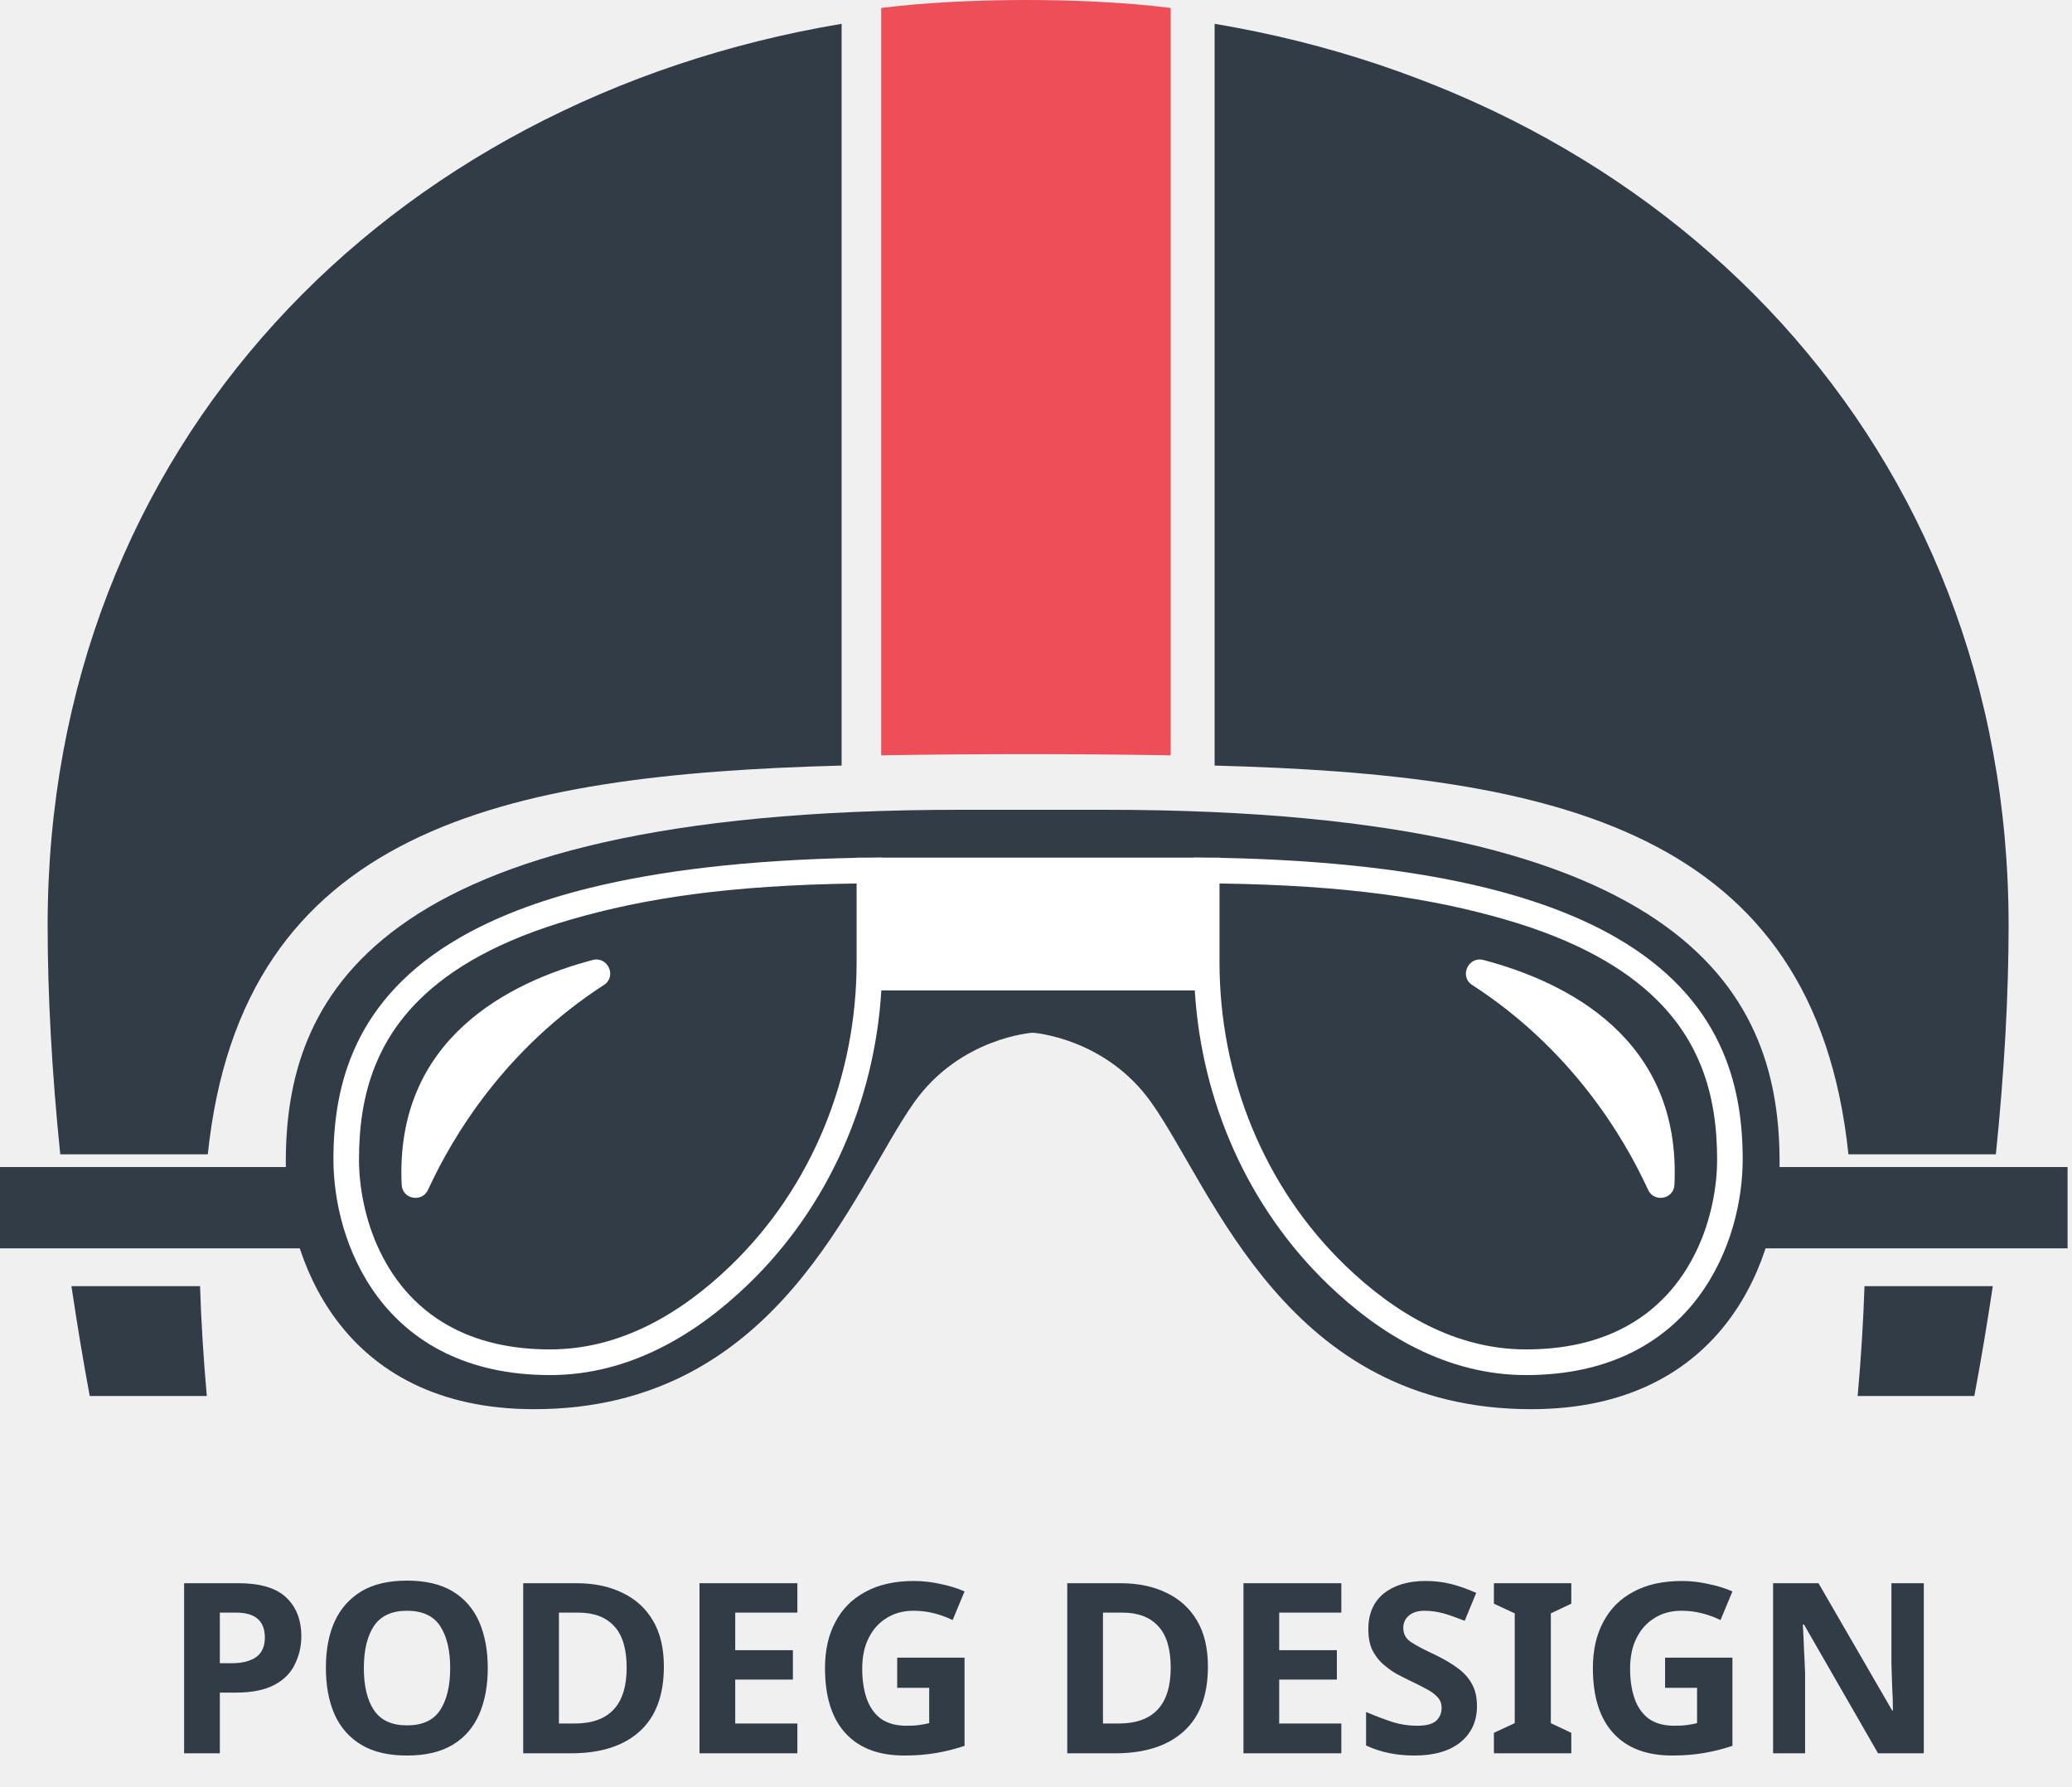
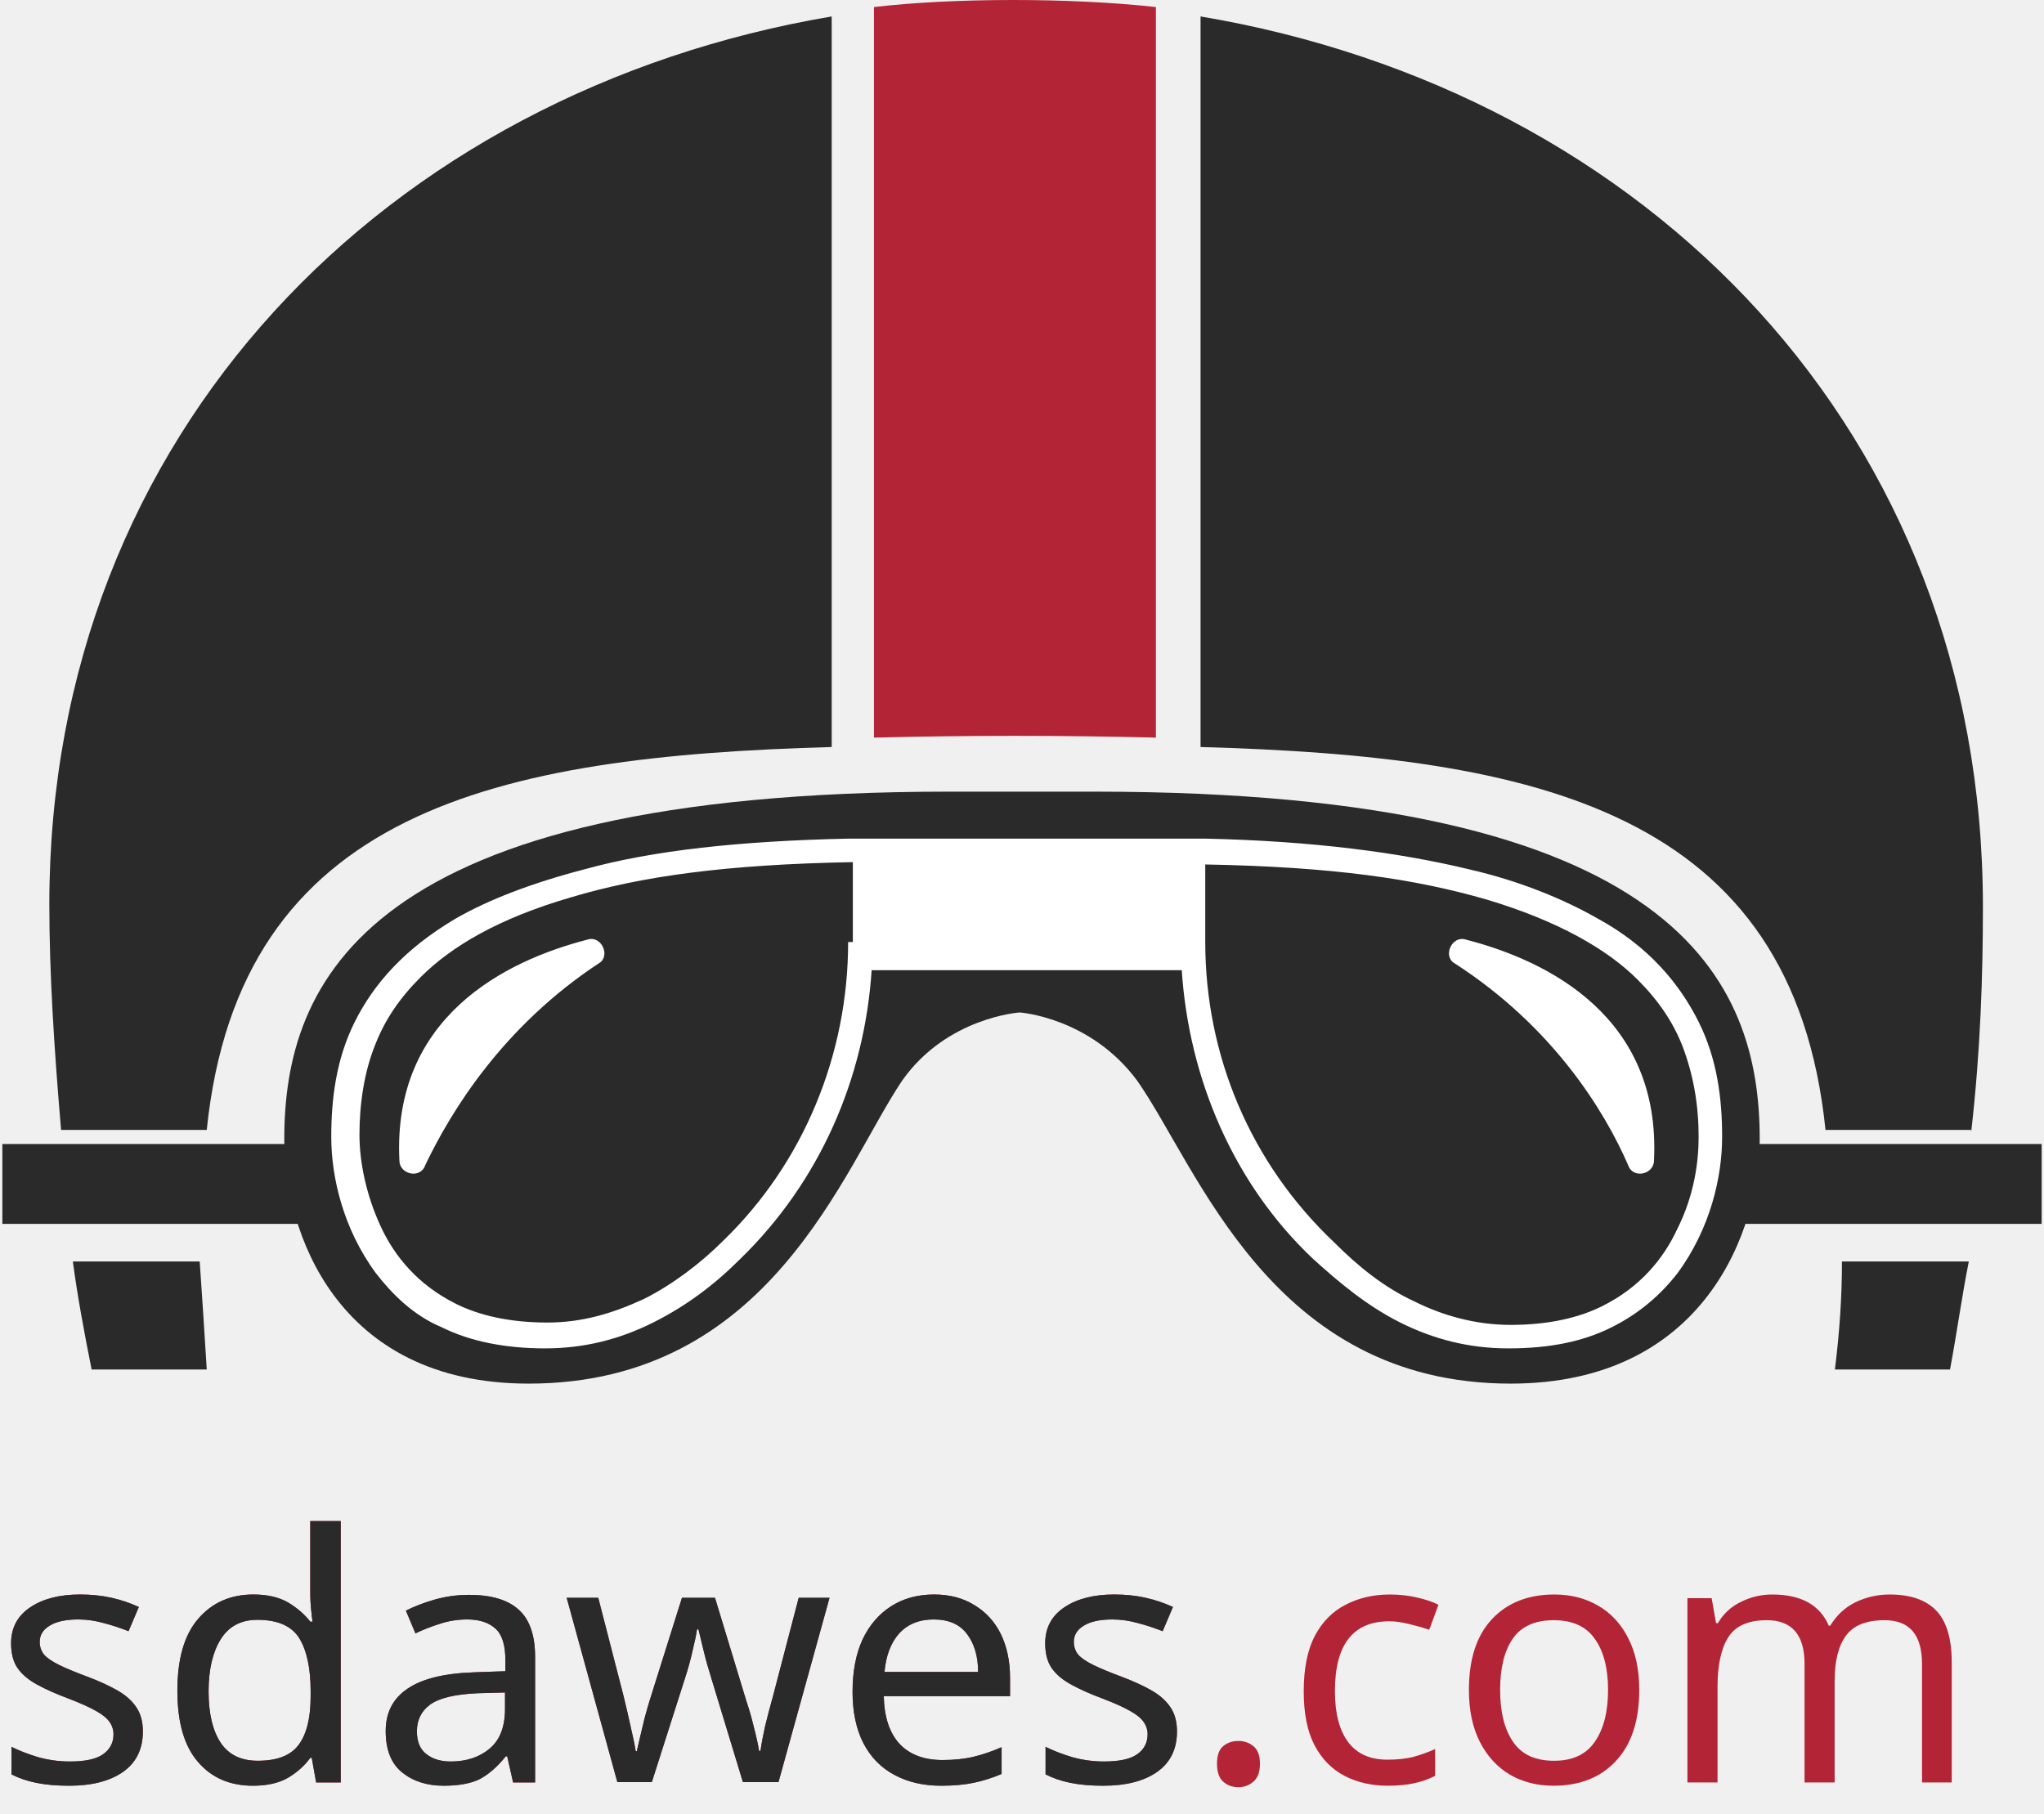
- <svg xmlns="http://www.w3.org/2000/svg" width="87px" height="75px" viewBox="0 0 87 75" version="1.1">
-   <defs />
-   <g id="Page-1" stroke="none" stroke-width="1" fill="none" fill-rule="evenodd">
-     <path d="M74.722,48.799 C74.722,42.073 71.345,34 46.445,34 L40.276,34 C15.376,34 12,42.073 12,48.799 C12,52.659 14.215,59.166 22.428,59.166 C32.698,59.166 35.782,49.959 38.378,46.293 C40.315,43.557 43.36,43.359 43.36,43.359 C43.36,43.359 46.407,43.557 48.344,46.293 C50.939,49.959 54.022,59.166 64.292,59.166 C72.506,59.166 74.722,52.659 74.722,48.799" id="Fill-4" fill="#323C46" fill-rule="nonzero" />
-     <polygon id="Fill-5" fill="#323C46" fill-rule="nonzero" points="0 52.413 12.815 52.413 12.815 49 0 49" />
-     <polygon id="Fill-6" fill="#323C46" fill-rule="nonzero" points="74 52.413 86.814 52.413 86.814 49 74 49" />
-     <polyline id="Fill-7" fill="#3C3C3A" fill-rule="nonzero" points="36 38 50.164 38 36 38" />
-     <polyline id="Fill-8" fill="#3C3C3A" fill-rule="nonzero" points="36 41 50.164 41 36 41" />
-     <path d="M49.156,0.334 C45.564,-0.121 40.454,-0.101 37,0.334 L37,31.712 C41.036,31.646 45.118,31.647 49.156,31.712 L49.156,0.334" id="Fill-9" fill="#ED4E58" fill-rule="nonzero" />
-     <path d="M83.803,48.464 C84.163,44.97 84.338,41.718 84.338,38.855 C84.338,18.699 69.999,4.178 51,1 L51,32.143 C65.292,32.524 76.184,34.82 77.613,48.464 L83.803,48.464" id="Fill-10" fill="#323C46" fill-rule="nonzero" />
-     <path d="M78.287,54 C78.239,55.454 78.145,56.997 78,58.613 L82.899,58.613 C83.192,57.052 83.448,55.512 83.674,54 L78.287,54" id="Fill-11" fill="#323C46" fill-rule="nonzero" />
-     <path d="M2,38.855 C2,41.718 2.172,44.97 2.53,48.464 L8.725,48.464 C10.153,34.82 21.046,32.524 35.338,32.143 L35.338,1 C16.34,4.178 2,18.699 2,38.855" id="Fill-12" fill="#323C46" fill-rule="nonzero" />
-     <path d="M3,54 C3.224,55.512 3.478,57.052 3.768,58.613 L8.683,58.613 C8.54,56.997 8.447,55.454 8.399,54 L3,54" id="Fill-13" fill="#323C46" fill-rule="nonzero" />
-     <path d="M35.968,40.397 C35.968,45.193 34.108,49.836 30.673,53.147 C29.648,54.134 28.493,55.015 27.227,55.645 C25.96,56.275 24.586,56.656 23.098,56.656 C21.482,56.656 20.191,56.338 19.152,55.827 C17.597,55.061 16.587,53.854 15.951,52.536 C15.317,51.221 15.073,49.798 15.074,48.686 C15.074,47.377 15.235,46.032 15.752,44.747 C16.14,43.782 16.727,42.849 17.612,41.973 C18.94,40.661 20.955,39.475 24.001,38.598 C27.046,37.722 30.571,37.168 35.968,37.094 L35.968,40.397 Z M51.205,40.397 L51.205,37.094 C56.602,37.168 60.127,37.722 63.172,38.598 C66.217,39.475 68.232,40.661 69.561,41.973 C70.447,42.849 71.033,43.782 71.421,44.747 C71.937,46.032 72.099,47.377 72.099,48.686 C72.1,49.798 71.856,51.221 71.222,52.536 C70.586,53.854 69.577,55.061 68.021,55.827 C66.982,56.338 65.691,56.656 64.074,56.656 C62.587,56.656 61.213,56.275 59.946,55.645 C58.68,55.015 57.525,54.134 56.5,53.147 C53.065,49.836 51.205,45.193 51.205,40.397 Z M24.885,40.306 C25.522,40.138 25.911,40.997 25.357,41.355 C21.209,44.038 19.011,47.696 17.972,49.956 C17.72,50.505 16.895,50.349 16.866,49.746 C16.573,43.623 21.374,41.234 24.885,40.306 Z M62.288,40.306 C65.8,41.234 70.6,43.623 70.307,49.746 C70.279,50.349 69.453,50.505 69.201,49.956 C68.163,47.696 65.963,44.038 61.815,41.355 C61.261,40.997 61.651,40.138 62.288,40.306 Z M35.958,36.016 C31.357,36.109 27.703,36.558 24.799,37.271 C22.537,37.827 20.728,38.544 19.283,39.382 C17.116,40.636 15.772,42.175 14.995,43.801 C14.217,45.425 14,47.116 14,48.686 C14.002,50.369 14.473,52.595 15.86,54.453 C16.553,55.379 17.48,56.206 18.68,56.795 C19.877,57.385 21.342,57.734 23.098,57.734 C24.771,57.734 26.315,57.302 27.704,56.61 C29.094,55.919 30.331,54.969 31.417,53.923 C34.788,50.672 36.724,46.232 37.006,41.583 L50.167,41.583 C50.449,46.232 52.384,50.672 55.756,53.923 C56.842,54.969 58.079,55.919 59.469,56.61 C60.858,57.302 62.402,57.734 64.074,57.734 C65.831,57.734 67.295,57.385 68.494,56.795 C69.692,56.206 70.62,55.379 71.313,54.453 C72.7,52.595 73.171,50.369 73.173,48.686 C73.173,47.116 72.956,45.425 72.177,43.801 C71.4,42.175 70.057,40.636 67.89,39.382 C66.445,38.544 64.636,37.827 62.374,37.271 C59.469,36.558 55.816,36.109 51.214,36.016 L51.214,36.008 L50.676,36.008 L50.131,36 L50.131,36.008 L37.041,36.008 L37.041,36 L36.497,36.008 L35.958,36.008 L35.958,36.016 L35.958,36.016 Z" id="Fill-14" fill="#FFFFFF" fill-rule="nonzero" />
-     <text id="PODEG-DESIGN" font-family="Raleway-Bold, Raleway" font-size="10" font-weight="bold" fill="#323C46">
-       <tspan x="6.825" y="73.613">PODEG DESIGN</tspan>
-     </text>
+ <svg xmlns="http://www.w3.org/2000/svg" version="1.1" id="Layer_1" x="0px" y="0px" viewBox="0 0 87 77.2" style="enable-background:new 0 0 87 77.2;" xml:space="preserve">
+   <style type="text/css">
+ 	.st0{fill:#2A2A2A;}
+ 	.st1{fill:#3C3C3A;}
+ 	.st2{fill:#B32536;}
+ 	.st3{fill:#FFFFFF;}
+ 	.st4{enable-background:new    ;}
+ 	.st5{font-family:'Raleway-Bold';}
+ 	.st6{font-size:14.647px;}
+ </style>
+   <path id="Fill-4" class="st0" d="M74.9,48.5c0-6.7-3.4-14.8-28.3-14.8h-6.2c-24.9,0-28.3,8.1-28.3,14.8c0,3.9,2.2,10.4,10.4,10.4  c10.3,0,13.4-9.2,15.9-12.9c1.9-2.7,5-2.9,5-2.9s3,0.2,5,2.9c2.6,3.7,5.7,12.9,15.9,12.9C72.6,58.9,74.9,52.3,74.9,48.5" />
+   <polygon id="Fill-5" class="st0" points="0.1,52.1 12.9,52.1 12.9,48.7 0.1,48.7 " />
+   <polygon id="Fill-6" class="st0" points="74.1,52.1 86.9,52.1 86.9,48.7 74.1,48.7 " />
+   <polyline id="Fill-7" class="st1" points="36.1,37.7 50.3,37.7 36.1,37.7 " />
+   <polyline id="Fill-8" class="st1" points="36.1,40.7 50.3,40.7 36.1,40.7 " />
+   <path id="Fill-9" class="st2" d="M49.2,0.3c-3.6-0.4-8.6-0.4-12,0v31.1c4-0.1,8-0.1,12,0V0.3" />
+   <path id="Fill-10" class="st0" d="M83.9,48.2c0.4-3.5,0.5-6.7,0.5-9.6c0-20.2-14.3-34.7-33.3-37.9v31.1c14.3,0.4,25.2,2.7,26.6,16.3  h6.2" />
+   <path id="Fill-11" class="st0" d="M78.4,53.7c0,1.5-0.1,3-0.3,4.6H83c0.3-1.6,0.5-3.1,0.8-4.6H78.4" />
+   <path id="Fill-12" class="st0" d="M2.1,38.5c0,2.9,0.2,6.1,0.5,9.6h6.2c1.4-13.6,12.3-15.9,26.6-16.3V0.7  C16.5,3.9,2.1,18.4,2.1,38.5" />
+   <path id="Fill-13" class="st0" d="M3.1,53.7c0.2,1.5,0.5,3.1,0.8,4.6h4.9c-0.1-1.6-0.2-3.2-0.3-4.6H3.1" />
+   <path id="Fill-14" class="st3" d="M36.1,40.1c0,4.8-1.9,9.4-5.3,12.7c-1,1-2.2,1.9-3.4,2.5c-1.3,0.6-2.6,1-4.1,1  c-1.6,0-2.9-0.3-3.9-0.8c-1.6-0.8-2.6-2-3.2-3.3s-0.9-2.7-0.9-3.9c0-1.3,0.2-2.7,0.7-3.9c0.4-1,1-1.9,1.9-2.8  c1.3-1.3,3.3-2.5,6.4-3.4c3-0.9,6.6-1.4,12-1.5v3.4H36.1z M51.3,40.1v-3.3c5.4,0.1,8.9,0.6,12,1.5c3,0.9,5.1,2.1,6.4,3.4  c0.9,0.9,1.5,1.8,1.9,2.8c0.5,1.3,0.7,2.6,0.7,3.9c0,1.1-0.2,2.5-0.9,3.9c-0.6,1.3-1.6,2.5-3.2,3.3c-1,0.5-2.3,0.8-3.9,0.8  c-1.5,0-2.9-0.4-4.1-1c-1.3-0.6-2.4-1.5-3.4-2.5C53.2,49.5,51.3,44.9,51.3,40.1z M25,40c0.6-0.2,1,0.7,0.5,1  c-4.1,2.7-6.3,6.3-7.4,8.6C17.9,50.2,17,50,17,49.4C16.7,43.3,21.5,40.9,25,40z M62.4,40c3.5,0.9,8.3,3.3,8,9.4  c0,0.6-0.9,0.8-1.1,0.2c-1-2.3-3.2-5.9-7.4-8.6C61.4,40.7,61.8,39.8,62.4,40z M36.1,35.7c-4.6,0.1-8.3,0.5-11.2,1.3  c-2.3,0.6-4.1,1.3-5.5,2.1c-2.2,1.3-3.5,2.8-4.3,4.4c-0.8,1.6-1,3.3-1,4.9c0,1.7,0.5,3.9,1.9,5.8c0.7,0.9,1.6,1.8,2.8,2.3  c1.2,0.6,2.7,0.9,4.4,0.9c1.7,0,3.2-0.4,4.6-1.1c1.4-0.7,2.6-1.6,3.7-2.7c3.4-3.3,5.3-7.7,5.6-12.3h13.2c0.3,4.6,2.2,9.1,5.6,12.3  c1.1,1,2.3,2,3.7,2.7s2.9,1.1,4.6,1.1c1.8,0,3.2-0.3,4.4-0.9c1.2-0.6,2.1-1.4,2.8-2.3c1.4-1.9,1.9-4.1,1.9-5.8c0-1.6-0.2-3.3-1-4.9  c-0.8-1.6-2.1-3.2-4.3-4.4c-1.4-0.8-3.3-1.6-5.5-2.1c-2.9-0.7-6.6-1.2-11.2-1.3l0,0h-0.5h-0.5l0,0H37.2l0,0h-0.5H36.1L36.1,35.7  L36.1,35.7z" />
+   <g class="st4">
+     <text transform="matrix(1 0 0 1 -0.2783 75.877)" class="st2 st5 st6">sdawes.com</text>
+     <text transform="matrix(1 0 0 1 -0.2783 75.877)" class="st0 st5 st6">sdawes</text>
  </g>
</svg>
